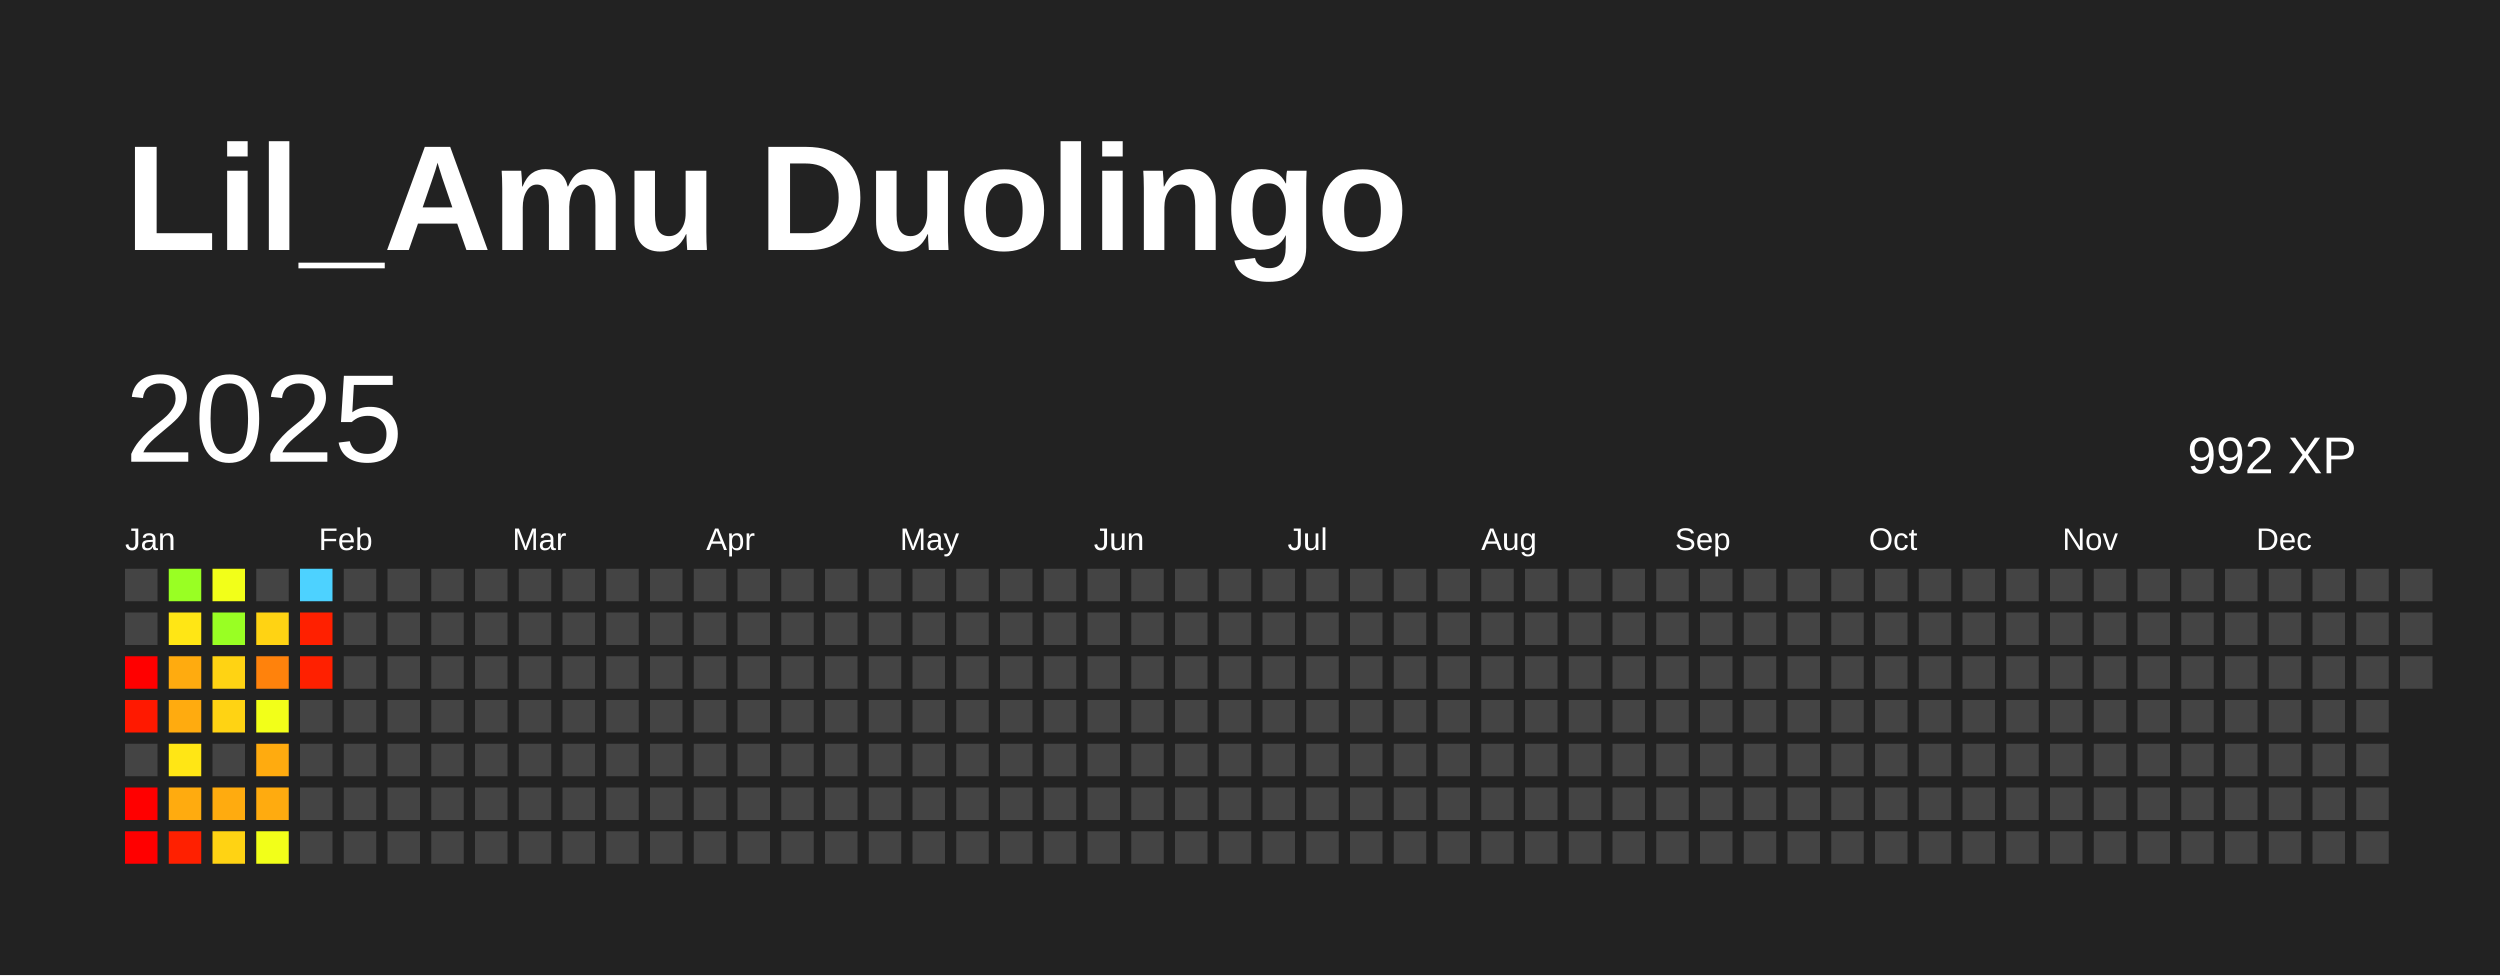
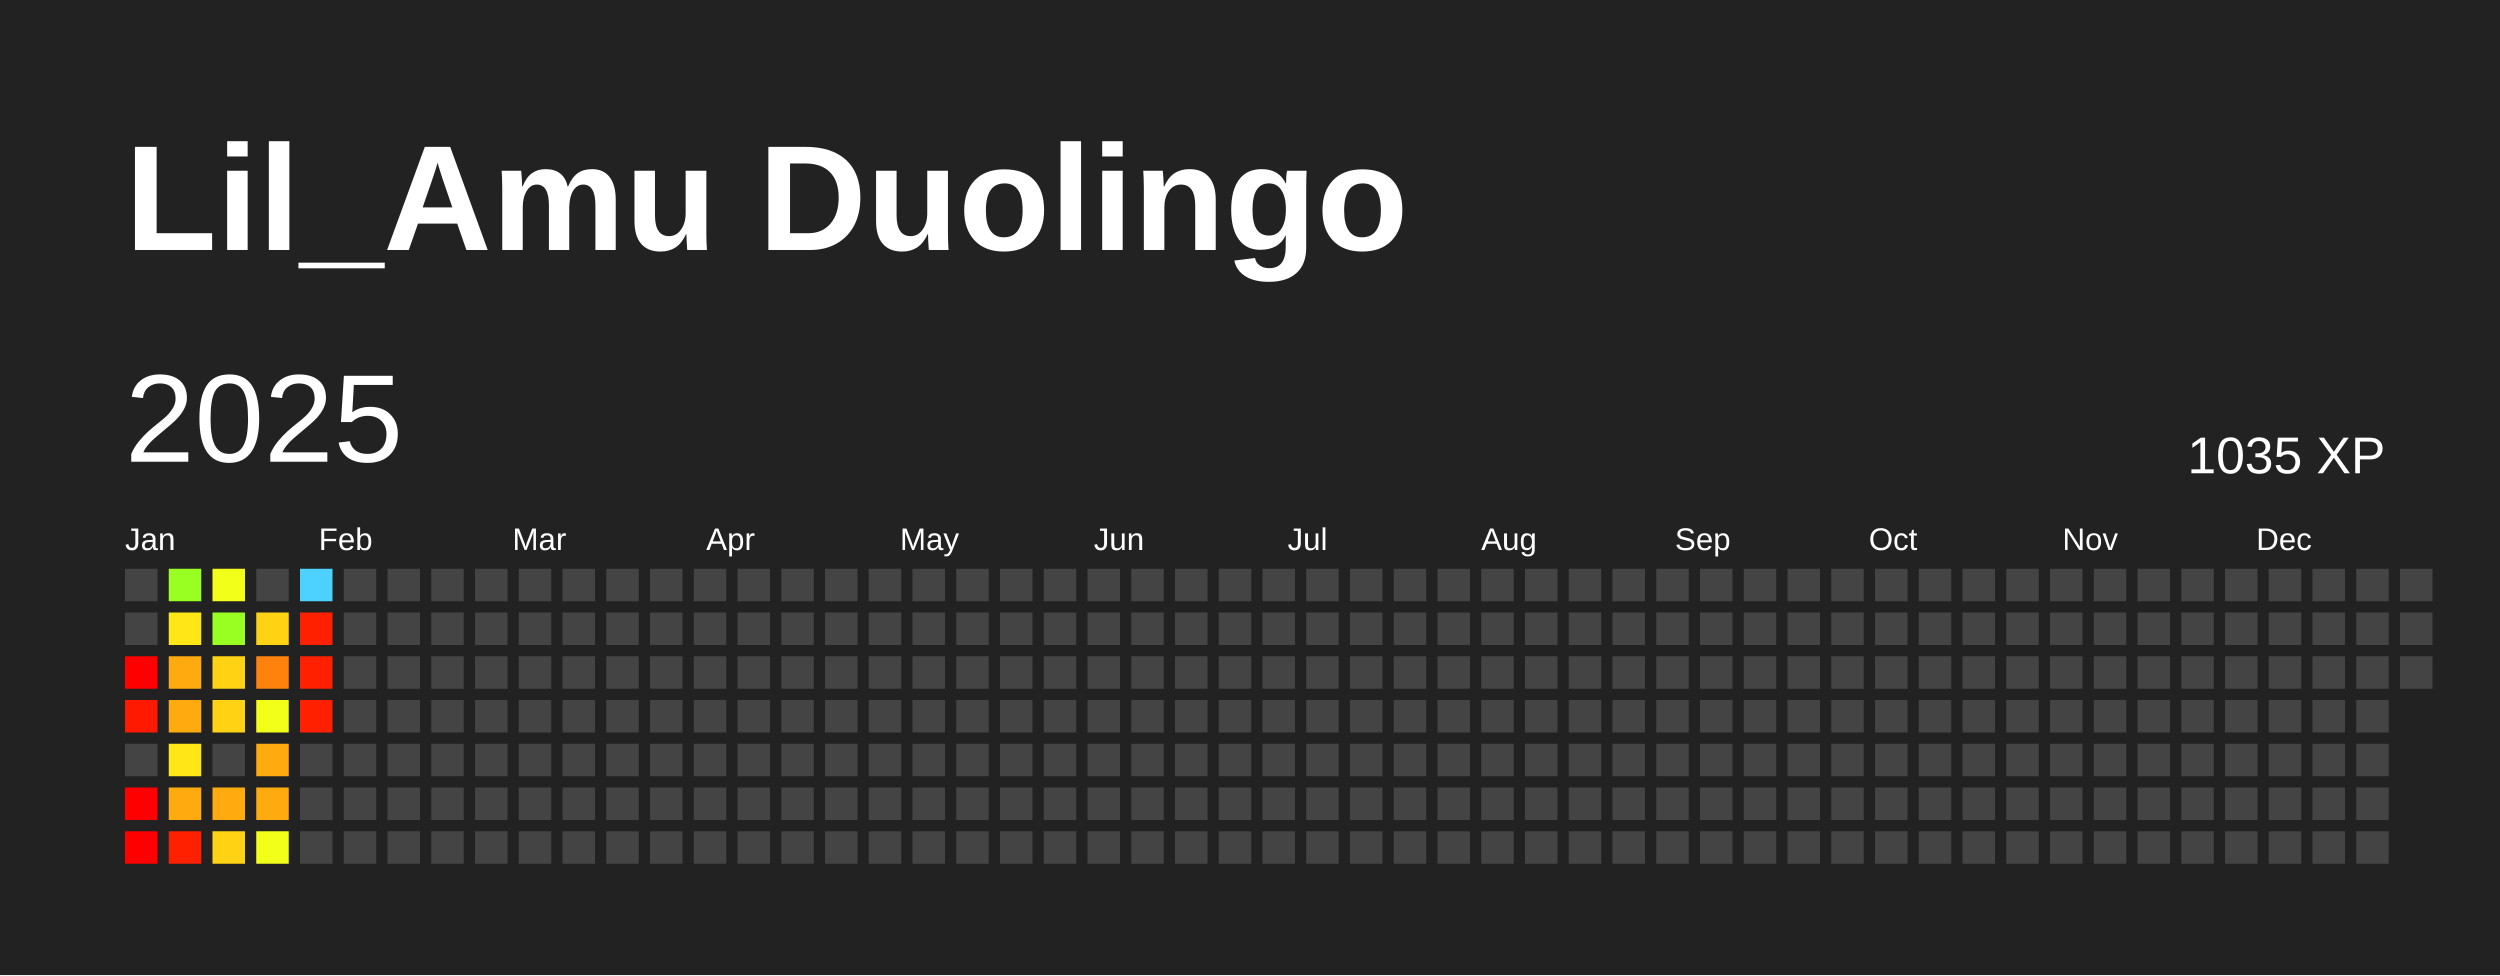
<svg xmlns="http://www.w3.org/2000/svg" baseProfile="full" height="78mm" version="1.1" viewBox="0,0,200,78" width="200mm">
  <defs />
  <rect fill="#222222" height="78" width="200" x="0" y="0" />
  <text fill="#FFFFFF" style="font-size:12px; font-family:Arial; font-weight:bold;" x="10" y="20">Lil_Amu Duolingo</text>
  <text dominant-baseline="hanging" fill="#FFFFFF" style="font-size:10.0px; font-family:Arial;" x="10" y="30">2025</text>
-   <text dominant-baseline="hanging" fill="#FFFFFF" style="font-size:4.125px; font-family:Arial;" x="175" y="35">992 XP</text>
+   <text dominant-baseline="hanging" fill="#FFFFFF" style="font-size:4.125px; font-family:Arial;" x="175" y="35">1035 XP</text>
  <text fill="#FFFFFF" style="font-size:2.5px; font-family:Arial" x="10.0" y="44">Jan</text>
  <text fill="#FFFFFF" style="font-size:2.5px; font-family:Arial" x="25.5" y="44">Feb</text>
  <text fill="#FFFFFF" style="font-size:2.5px; font-family:Arial" x="41.0" y="44">Mar</text>
  <text fill="#FFFFFF" style="font-size:2.5px; font-family:Arial" x="56.5" y="44">Apr</text>
  <text fill="#FFFFFF" style="font-size:2.5px; font-family:Arial" x="72.0" y="44">May</text>
  <text fill="#FFFFFF" style="font-size:2.5px; font-family:Arial" x="87.5" y="44">Jun</text>
  <text fill="#FFFFFF" style="font-size:2.5px; font-family:Arial" x="103.0" y="44">Jul</text>
  <text fill="#FFFFFF" style="font-size:2.5px; font-family:Arial" x="118.5" y="44">Aug</text>
  <text fill="#FFFFFF" style="font-size:2.5px; font-family:Arial" x="134.0" y="44">Sep</text>
  <text fill="#FFFFFF" style="font-size:2.5px; font-family:Arial" x="149.5" y="44">Oct</text>
  <text fill="#FFFFFF" style="font-size:2.5px; font-family:Arial" x="165.0" y="44">Nov</text>
  <text fill="#FFFFFF" style="font-size:2.5px; font-family:Arial" x="180.5" y="44">Dec</text>
  <rect fill="#444444" height="2.6" width="2.6" x="10.0" y="45.5" />
  <rect fill="#444444" height="2.6" width="2.6" x="10.0" y="49.0" />
  <rect fill="red" height="2.6" width="2.6" x="10.0" y="52.5" />
  <rect fill="#ff1900" height="2.6" width="2.6" x="10.0" y="56.0" />
  <rect fill="#444444" height="2.6" width="2.6" x="10.0" y="59.5" />
  <rect fill="red" height="2.6" width="2.6" x="10.0" y="63.0" />
  <rect fill="red" height="2.6" width="2.6" x="10.0" y="66.5" />
  <rect fill="#99ff23" height="2.6" width="2.6" x="13.5" y="45.5" />
  <rect fill="#ffe615" height="2.6" width="2.6" x="13.5" y="49.0" />
  <rect fill="#ffab0f" height="2.6" width="2.6" x="13.5" y="52.5" />
  <rect fill="#ffab0f" height="2.6" width="2.6" x="13.5" y="56.0" />
  <rect fill="#ffe615" height="2.6" width="2.6" x="13.5" y="59.5" />
  <rect fill="#ffab0f" height="2.6" width="2.6" x="13.5" y="63.0" />
  <rect fill="#ff2000" height="2.6" width="2.6" x="13.5" y="66.5" />
  <rect fill="#f2ff19" height="2.6" width="2.6" x="17.0" y="45.5" />
  <rect fill="#99ff23" height="2.6" width="2.6" x="17.0" y="49.0" />
  <rect fill="#ffd313" height="2.6" width="2.6" x="17.0" y="52.5" />
  <rect fill="#ffd313" height="2.6" width="2.6" x="17.0" y="56.0" />
  <rect fill="#444444" height="2.6" width="2.6" x="17.0" y="59.5" />
  <rect fill="#ffab0f" height="2.6" width="2.6" x="17.0" y="63.0" />
  <rect fill="#ffd313" height="2.6" width="2.6" x="17.0" y="66.5" />
  <rect fill="#444444" height="2.6" width="2.6" x="20.5" y="45.5" />
  <rect fill="#ffd313" height="2.6" width="2.6" x="20.5" y="49.0" />
  <rect fill="#ff820c" height="2.6" width="2.6" x="20.5" y="52.5" />
  <rect fill="#f2ff19" height="2.6" width="2.6" x="20.5" y="56.0" />
  <rect fill="#ffab0f" height="2.6" width="2.6" x="20.5" y="59.5" />
  <rect fill="#ffab0f" height="2.6" width="2.6" x="20.5" y="63.0" />
  <rect fill="#f2ff19" height="2.6" width="2.6" x="20.5" y="66.5" />
  <rect fill="#4dd2ff" height="2.6" width="2.6" x="24.0" y="45.5" />
  <rect fill="#ff2000" height="2.6" width="2.6" x="24.0" y="49.0" />
  <rect fill="#ff2000" height="2.6" width="2.6" x="24.0" y="52.5" />
-   <rect fill="#444444" height="2.6" width="2.6" x="24.0" y="56.0" />
+   <rect fill="#ff2000" height="2.6" width="2.6" x="24.0" y="56.0" />
  <rect fill="#444444" height="2.6" width="2.6" x="24.0" y="59.5" />
  <rect fill="#444444" height="2.6" width="2.6" x="24.0" y="63.0" />
  <rect fill="#444444" height="2.6" width="2.6" x="24.0" y="66.5" />
  <rect fill="#444444" height="2.6" width="2.6" x="27.5" y="45.5" />
  <rect fill="#444444" height="2.6" width="2.6" x="27.5" y="49.0" />
  <rect fill="#444444" height="2.6" width="2.6" x="27.5" y="52.5" />
  <rect fill="#444444" height="2.6" width="2.6" x="27.5" y="56.0" />
  <rect fill="#444444" height="2.6" width="2.6" x="27.5" y="59.5" />
  <rect fill="#444444" height="2.6" width="2.6" x="27.5" y="63.0" />
  <rect fill="#444444" height="2.6" width="2.6" x="27.5" y="66.5" />
  <rect fill="#444444" height="2.6" width="2.6" x="31.0" y="45.5" />
  <rect fill="#444444" height="2.6" width="2.6" x="31.0" y="49.0" />
  <rect fill="#444444" height="2.6" width="2.6" x="31.0" y="52.5" />
  <rect fill="#444444" height="2.6" width="2.6" x="31.0" y="56.0" />
  <rect fill="#444444" height="2.6" width="2.6" x="31.0" y="59.5" />
  <rect fill="#444444" height="2.6" width="2.6" x="31.0" y="63.0" />
  <rect fill="#444444" height="2.6" width="2.6" x="31.0" y="66.5" />
  <rect fill="#444444" height="2.6" width="2.6" x="34.5" y="45.5" />
  <rect fill="#444444" height="2.6" width="2.6" x="34.5" y="49.0" />
  <rect fill="#444444" height="2.6" width="2.6" x="34.5" y="52.5" />
  <rect fill="#444444" height="2.6" width="2.6" x="34.5" y="56.0" />
  <rect fill="#444444" height="2.6" width="2.6" x="34.5" y="59.5" />
  <rect fill="#444444" height="2.6" width="2.6" x="34.5" y="63.0" />
  <rect fill="#444444" height="2.6" width="2.6" x="34.5" y="66.5" />
  <rect fill="#444444" height="2.6" width="2.6" x="38.0" y="45.5" />
  <rect fill="#444444" height="2.6" width="2.6" x="38.0" y="49.0" />
  <rect fill="#444444" height="2.6" width="2.6" x="38.0" y="52.5" />
  <rect fill="#444444" height="2.6" width="2.6" x="38.0" y="56.0" />
  <rect fill="#444444" height="2.6" width="2.6" x="38.0" y="59.5" />
  <rect fill="#444444" height="2.6" width="2.6" x="38.0" y="63.0" />
  <rect fill="#444444" height="2.6" width="2.6" x="38.0" y="66.5" />
  <rect fill="#444444" height="2.6" width="2.6" x="41.5" y="45.5" />
  <rect fill="#444444" height="2.6" width="2.6" x="41.5" y="49.0" />
  <rect fill="#444444" height="2.6" width="2.6" x="41.5" y="52.5" />
  <rect fill="#444444" height="2.6" width="2.6" x="41.5" y="56.0" />
  <rect fill="#444444" height="2.6" width="2.6" x="41.5" y="59.5" />
  <rect fill="#444444" height="2.6" width="2.6" x="41.5" y="63.0" />
  <rect fill="#444444" height="2.6" width="2.6" x="41.5" y="66.5" />
  <rect fill="#444444" height="2.6" width="2.6" x="45.0" y="45.5" />
  <rect fill="#444444" height="2.6" width="2.6" x="45.0" y="49.0" />
  <rect fill="#444444" height="2.6" width="2.6" x="45.0" y="52.5" />
  <rect fill="#444444" height="2.6" width="2.6" x="45.0" y="56.0" />
  <rect fill="#444444" height="2.6" width="2.6" x="45.0" y="59.5" />
  <rect fill="#444444" height="2.6" width="2.6" x="45.0" y="63.0" />
  <rect fill="#444444" height="2.6" width="2.6" x="45.0" y="66.5" />
  <rect fill="#444444" height="2.6" width="2.6" x="48.5" y="45.5" />
  <rect fill="#444444" height="2.6" width="2.6" x="48.5" y="49.0" />
  <rect fill="#444444" height="2.6" width="2.6" x="48.5" y="52.5" />
  <rect fill="#444444" height="2.6" width="2.6" x="48.5" y="56.0" />
  <rect fill="#444444" height="2.6" width="2.6" x="48.5" y="59.5" />
  <rect fill="#444444" height="2.6" width="2.6" x="48.5" y="63.0" />
  <rect fill="#444444" height="2.6" width="2.6" x="48.5" y="66.5" />
  <rect fill="#444444" height="2.6" width="2.6" x="52.0" y="45.5" />
  <rect fill="#444444" height="2.6" width="2.6" x="52.0" y="49.0" />
  <rect fill="#444444" height="2.6" width="2.6" x="52.0" y="52.5" />
  <rect fill="#444444" height="2.6" width="2.6" x="52.0" y="56.0" />
  <rect fill="#444444" height="2.6" width="2.6" x="52.0" y="59.5" />
  <rect fill="#444444" height="2.6" width="2.6" x="52.0" y="63.0" />
  <rect fill="#444444" height="2.6" width="2.6" x="52.0" y="66.5" />
  <rect fill="#444444" height="2.6" width="2.6" x="55.5" y="45.5" />
  <rect fill="#444444" height="2.6" width="2.6" x="55.5" y="49.0" />
  <rect fill="#444444" height="2.6" width="2.6" x="55.5" y="52.5" />
  <rect fill="#444444" height="2.6" width="2.6" x="55.5" y="56.0" />
  <rect fill="#444444" height="2.6" width="2.6" x="55.5" y="59.5" />
  <rect fill="#444444" height="2.6" width="2.6" x="55.5" y="63.0" />
  <rect fill="#444444" height="2.6" width="2.6" x="55.5" y="66.5" />
  <rect fill="#444444" height="2.6" width="2.6" x="59.0" y="45.5" />
  <rect fill="#444444" height="2.6" width="2.6" x="59.0" y="49.0" />
  <rect fill="#444444" height="2.6" width="2.6" x="59.0" y="52.5" />
  <rect fill="#444444" height="2.6" width="2.6" x="59.0" y="56.0" />
  <rect fill="#444444" height="2.6" width="2.6" x="59.0" y="59.5" />
  <rect fill="#444444" height="2.6" width="2.6" x="59.0" y="63.0" />
  <rect fill="#444444" height="2.6" width="2.6" x="59.0" y="66.5" />
  <rect fill="#444444" height="2.6" width="2.6" x="62.5" y="45.5" />
  <rect fill="#444444" height="2.6" width="2.6" x="62.5" y="49.0" />
  <rect fill="#444444" height="2.6" width="2.6" x="62.5" y="52.5" />
  <rect fill="#444444" height="2.6" width="2.6" x="62.5" y="56.0" />
  <rect fill="#444444" height="2.6" width="2.6" x="62.5" y="59.5" />
  <rect fill="#444444" height="2.6" width="2.6" x="62.5" y="63.0" />
  <rect fill="#444444" height="2.6" width="2.6" x="62.5" y="66.5" />
  <rect fill="#444444" height="2.6" width="2.6" x="66.0" y="45.5" />
  <rect fill="#444444" height="2.6" width="2.6" x="66.0" y="49.0" />
  <rect fill="#444444" height="2.6" width="2.6" x="66.0" y="52.5" />
  <rect fill="#444444" height="2.6" width="2.6" x="66.0" y="56.0" />
  <rect fill="#444444" height="2.6" width="2.6" x="66.0" y="59.5" />
  <rect fill="#444444" height="2.6" width="2.6" x="66.0" y="63.0" />
  <rect fill="#444444" height="2.6" width="2.6" x="66.0" y="66.5" />
  <rect fill="#444444" height="2.6" width="2.6" x="69.5" y="45.5" />
  <rect fill="#444444" height="2.6" width="2.6" x="69.5" y="49.0" />
  <rect fill="#444444" height="2.6" width="2.6" x="69.5" y="52.5" />
  <rect fill="#444444" height="2.6" width="2.6" x="69.5" y="56.0" />
  <rect fill="#444444" height="2.6" width="2.6" x="69.5" y="59.5" />
  <rect fill="#444444" height="2.6" width="2.6" x="69.5" y="63.0" />
  <rect fill="#444444" height="2.6" width="2.6" x="69.5" y="66.5" />
  <rect fill="#444444" height="2.6" width="2.6" x="73.0" y="45.5" />
  <rect fill="#444444" height="2.6" width="2.6" x="73.0" y="49.0" />
  <rect fill="#444444" height="2.6" width="2.6" x="73.0" y="52.5" />
  <rect fill="#444444" height="2.6" width="2.6" x="73.0" y="56.0" />
  <rect fill="#444444" height="2.6" width="2.6" x="73.0" y="59.5" />
  <rect fill="#444444" height="2.6" width="2.6" x="73.0" y="63.0" />
  <rect fill="#444444" height="2.6" width="2.6" x="73.0" y="66.5" />
  <rect fill="#444444" height="2.6" width="2.6" x="76.5" y="45.5" />
  <rect fill="#444444" height="2.6" width="2.6" x="76.5" y="49.0" />
  <rect fill="#444444" height="2.6" width="2.6" x="76.5" y="52.5" />
  <rect fill="#444444" height="2.6" width="2.6" x="76.5" y="56.0" />
  <rect fill="#444444" height="2.6" width="2.6" x="76.5" y="59.5" />
  <rect fill="#444444" height="2.6" width="2.6" x="76.5" y="63.0" />
  <rect fill="#444444" height="2.6" width="2.6" x="76.5" y="66.5" />
  <rect fill="#444444" height="2.6" width="2.6" x="80.0" y="45.5" />
  <rect fill="#444444" height="2.6" width="2.6" x="80.0" y="49.0" />
  <rect fill="#444444" height="2.6" width="2.6" x="80.0" y="52.5" />
  <rect fill="#444444" height="2.6" width="2.6" x="80.0" y="56.0" />
  <rect fill="#444444" height="2.6" width="2.6" x="80.0" y="59.5" />
  <rect fill="#444444" height="2.6" width="2.6" x="80.0" y="63.0" />
  <rect fill="#444444" height="2.6" width="2.6" x="80.0" y="66.5" />
  <rect fill="#444444" height="2.6" width="2.6" x="83.5" y="45.5" />
  <rect fill="#444444" height="2.6" width="2.6" x="83.5" y="49.0" />
  <rect fill="#444444" height="2.6" width="2.6" x="83.5" y="52.5" />
  <rect fill="#444444" height="2.6" width="2.6" x="83.5" y="56.0" />
  <rect fill="#444444" height="2.6" width="2.6" x="83.5" y="59.5" />
  <rect fill="#444444" height="2.6" width="2.6" x="83.5" y="63.0" />
  <rect fill="#444444" height="2.6" width="2.6" x="83.5" y="66.5" />
  <rect fill="#444444" height="2.6" width="2.6" x="87.0" y="45.5" />
  <rect fill="#444444" height="2.6" width="2.6" x="87.0" y="49.0" />
  <rect fill="#444444" height="2.6" width="2.6" x="87.0" y="52.5" />
  <rect fill="#444444" height="2.6" width="2.6" x="87.0" y="56.0" />
  <rect fill="#444444" height="2.6" width="2.6" x="87.0" y="59.5" />
  <rect fill="#444444" height="2.6" width="2.6" x="87.0" y="63.0" />
  <rect fill="#444444" height="2.6" width="2.6" x="87.0" y="66.5" />
  <rect fill="#444444" height="2.6" width="2.6" x="90.5" y="45.5" />
  <rect fill="#444444" height="2.6" width="2.6" x="90.5" y="49.0" />
  <rect fill="#444444" height="2.6" width="2.6" x="90.5" y="52.5" />
  <rect fill="#444444" height="2.6" width="2.6" x="90.5" y="56.0" />
  <rect fill="#444444" height="2.6" width="2.6" x="90.5" y="59.5" />
  <rect fill="#444444" height="2.6" width="2.6" x="90.5" y="63.0" />
  <rect fill="#444444" height="2.6" width="2.6" x="90.5" y="66.5" />
  <rect fill="#444444" height="2.6" width="2.6" x="94.0" y="45.5" />
  <rect fill="#444444" height="2.6" width="2.6" x="94.0" y="49.0" />
  <rect fill="#444444" height="2.6" width="2.6" x="94.0" y="52.5" />
  <rect fill="#444444" height="2.6" width="2.6" x="94.0" y="56.0" />
  <rect fill="#444444" height="2.6" width="2.6" x="94.0" y="59.5" />
  <rect fill="#444444" height="2.6" width="2.6" x="94.0" y="63.0" />
  <rect fill="#444444" height="2.6" width="2.6" x="94.0" y="66.5" />
  <rect fill="#444444" height="2.6" width="2.6" x="97.5" y="45.5" />
  <rect fill="#444444" height="2.6" width="2.6" x="97.5" y="49.0" />
  <rect fill="#444444" height="2.6" width="2.6" x="97.5" y="52.5" />
  <rect fill="#444444" height="2.6" width="2.6" x="97.5" y="56.0" />
  <rect fill="#444444" height="2.6" width="2.6" x="97.5" y="59.5" />
  <rect fill="#444444" height="2.6" width="2.6" x="97.5" y="63.0" />
  <rect fill="#444444" height="2.6" width="2.6" x="97.5" y="66.5" />
  <rect fill="#444444" height="2.6" width="2.6" x="101.0" y="45.5" />
  <rect fill="#444444" height="2.6" width="2.6" x="101.0" y="49.0" />
  <rect fill="#444444" height="2.6" width="2.6" x="101.0" y="52.5" />
  <rect fill="#444444" height="2.6" width="2.6" x="101.0" y="56.0" />
  <rect fill="#444444" height="2.6" width="2.6" x="101.0" y="59.5" />
  <rect fill="#444444" height="2.6" width="2.6" x="101.0" y="63.0" />
  <rect fill="#444444" height="2.6" width="2.6" x="101.0" y="66.5" />
  <rect fill="#444444" height="2.6" width="2.6" x="104.5" y="45.5" />
  <rect fill="#444444" height="2.6" width="2.6" x="104.5" y="49.0" />
  <rect fill="#444444" height="2.6" width="2.6" x="104.5" y="52.5" />
  <rect fill="#444444" height="2.6" width="2.6" x="104.5" y="56.0" />
  <rect fill="#444444" height="2.6" width="2.6" x="104.5" y="59.5" />
  <rect fill="#444444" height="2.6" width="2.6" x="104.5" y="63.0" />
  <rect fill="#444444" height="2.6" width="2.6" x="104.5" y="66.5" />
  <rect fill="#444444" height="2.6" width="2.6" x="108.0" y="45.5" />
  <rect fill="#444444" height="2.6" width="2.6" x="108.0" y="49.0" />
  <rect fill="#444444" height="2.6" width="2.6" x="108.0" y="52.5" />
  <rect fill="#444444" height="2.6" width="2.6" x="108.0" y="56.0" />
  <rect fill="#444444" height="2.6" width="2.6" x="108.0" y="59.5" />
  <rect fill="#444444" height="2.6" width="2.6" x="108.0" y="63.0" />
  <rect fill="#444444" height="2.6" width="2.6" x="108.0" y="66.5" />
  <rect fill="#444444" height="2.6" width="2.6" x="111.5" y="45.5" />
  <rect fill="#444444" height="2.6" width="2.6" x="111.5" y="49.0" />
  <rect fill="#444444" height="2.6" width="2.6" x="111.5" y="52.5" />
  <rect fill="#444444" height="2.6" width="2.6" x="111.5" y="56.0" />
  <rect fill="#444444" height="2.6" width="2.6" x="111.5" y="59.5" />
  <rect fill="#444444" height="2.6" width="2.6" x="111.5" y="63.0" />
  <rect fill="#444444" height="2.6" width="2.6" x="111.5" y="66.5" />
  <rect fill="#444444" height="2.6" width="2.6" x="115.0" y="45.5" />
  <rect fill="#444444" height="2.6" width="2.6" x="115.0" y="49.0" />
  <rect fill="#444444" height="2.6" width="2.6" x="115.0" y="52.5" />
  <rect fill="#444444" height="2.6" width="2.6" x="115.0" y="56.0" />
  <rect fill="#444444" height="2.6" width="2.6" x="115.0" y="59.5" />
  <rect fill="#444444" height="2.6" width="2.6" x="115.0" y="63.0" />
  <rect fill="#444444" height="2.6" width="2.6" x="115.0" y="66.5" />
  <rect fill="#444444" height="2.6" width="2.6" x="118.5" y="45.5" />
  <rect fill="#444444" height="2.6" width="2.6" x="118.5" y="49.0" />
  <rect fill="#444444" height="2.6" width="2.6" x="118.5" y="52.5" />
  <rect fill="#444444" height="2.6" width="2.6" x="118.5" y="56.0" />
  <rect fill="#444444" height="2.6" width="2.6" x="118.5" y="59.5" />
  <rect fill="#444444" height="2.6" width="2.6" x="118.5" y="63.0" />
  <rect fill="#444444" height="2.6" width="2.6" x="118.5" y="66.5" />
  <rect fill="#444444" height="2.6" width="2.6" x="122.0" y="45.5" />
  <rect fill="#444444" height="2.6" width="2.6" x="122.0" y="49.0" />
  <rect fill="#444444" height="2.6" width="2.6" x="122.0" y="52.5" />
  <rect fill="#444444" height="2.6" width="2.6" x="122.0" y="56.0" />
  <rect fill="#444444" height="2.6" width="2.6" x="122.0" y="59.5" />
  <rect fill="#444444" height="2.6" width="2.6" x="122.0" y="63.0" />
  <rect fill="#444444" height="2.6" width="2.6" x="122.0" y="66.5" />
  <rect fill="#444444" height="2.6" width="2.6" x="125.5" y="45.5" />
  <rect fill="#444444" height="2.6" width="2.6" x="125.5" y="49.0" />
  <rect fill="#444444" height="2.6" width="2.6" x="125.5" y="52.5" />
  <rect fill="#444444" height="2.6" width="2.6" x="125.5" y="56.0" />
  <rect fill="#444444" height="2.6" width="2.6" x="125.5" y="59.5" />
  <rect fill="#444444" height="2.6" width="2.6" x="125.5" y="63.0" />
  <rect fill="#444444" height="2.6" width="2.6" x="125.5" y="66.5" />
  <rect fill="#444444" height="2.6" width="2.6" x="129.0" y="45.5" />
  <rect fill="#444444" height="2.6" width="2.6" x="129.0" y="49.0" />
  <rect fill="#444444" height="2.6" width="2.6" x="129.0" y="52.5" />
  <rect fill="#444444" height="2.6" width="2.6" x="129.0" y="56.0" />
  <rect fill="#444444" height="2.6" width="2.6" x="129.0" y="59.5" />
  <rect fill="#444444" height="2.6" width="2.6" x="129.0" y="63.0" />
  <rect fill="#444444" height="2.6" width="2.6" x="129.0" y="66.5" />
  <rect fill="#444444" height="2.6" width="2.6" x="132.5" y="45.5" />
  <rect fill="#444444" height="2.6" width="2.6" x="132.5" y="49.0" />
  <rect fill="#444444" height="2.6" width="2.6" x="132.5" y="52.5" />
  <rect fill="#444444" height="2.6" width="2.6" x="132.5" y="56.0" />
  <rect fill="#444444" height="2.6" width="2.6" x="132.5" y="59.5" />
  <rect fill="#444444" height="2.6" width="2.6" x="132.5" y="63.0" />
  <rect fill="#444444" height="2.6" width="2.6" x="132.5" y="66.5" />
  <rect fill="#444444" height="2.6" width="2.6" x="136.0" y="45.5" />
  <rect fill="#444444" height="2.6" width="2.6" x="136.0" y="49.0" />
  <rect fill="#444444" height="2.6" width="2.6" x="136.0" y="52.5" />
  <rect fill="#444444" height="2.6" width="2.6" x="136.0" y="56.0" />
  <rect fill="#444444" height="2.6" width="2.6" x="136.0" y="59.5" />
  <rect fill="#444444" height="2.6" width="2.6" x="136.0" y="63.0" />
  <rect fill="#444444" height="2.6" width="2.6" x="136.0" y="66.5" />
  <rect fill="#444444" height="2.6" width="2.6" x="139.5" y="45.5" />
  <rect fill="#444444" height="2.6" width="2.6" x="139.5" y="49.0" />
  <rect fill="#444444" height="2.6" width="2.6" x="139.5" y="52.5" />
  <rect fill="#444444" height="2.6" width="2.6" x="139.5" y="56.0" />
  <rect fill="#444444" height="2.6" width="2.6" x="139.5" y="59.5" />
  <rect fill="#444444" height="2.6" width="2.6" x="139.5" y="63.0" />
  <rect fill="#444444" height="2.6" width="2.6" x="139.5" y="66.5" />
  <rect fill="#444444" height="2.6" width="2.6" x="143.0" y="45.5" />
  <rect fill="#444444" height="2.6" width="2.6" x="143.0" y="49.0" />
  <rect fill="#444444" height="2.6" width="2.6" x="143.0" y="52.5" />
  <rect fill="#444444" height="2.6" width="2.6" x="143.0" y="56.0" />
  <rect fill="#444444" height="2.6" width="2.6" x="143.0" y="59.5" />
  <rect fill="#444444" height="2.6" width="2.6" x="143.0" y="63.0" />
  <rect fill="#444444" height="2.6" width="2.6" x="143.0" y="66.5" />
  <rect fill="#444444" height="2.6" width="2.6" x="146.5" y="45.5" />
  <rect fill="#444444" height="2.6" width="2.6" x="146.5" y="49.0" />
  <rect fill="#444444" height="2.6" width="2.6" x="146.5" y="52.5" />
  <rect fill="#444444" height="2.6" width="2.6" x="146.5" y="56.0" />
  <rect fill="#444444" height="2.6" width="2.6" x="146.5" y="59.5" />
  <rect fill="#444444" height="2.6" width="2.6" x="146.5" y="63.0" />
  <rect fill="#444444" height="2.6" width="2.6" x="146.5" y="66.5" />
  <rect fill="#444444" height="2.6" width="2.6" x="150.0" y="45.5" />
  <rect fill="#444444" height="2.6" width="2.6" x="150.0" y="49.0" />
  <rect fill="#444444" height="2.6" width="2.6" x="150.0" y="52.5" />
  <rect fill="#444444" height="2.6" width="2.6" x="150.0" y="56.0" />
  <rect fill="#444444" height="2.6" width="2.6" x="150.0" y="59.5" />
  <rect fill="#444444" height="2.6" width="2.6" x="150.0" y="63.0" />
  <rect fill="#444444" height="2.6" width="2.6" x="150.0" y="66.5" />
  <rect fill="#444444" height="2.6" width="2.6" x="153.5" y="45.5" />
  <rect fill="#444444" height="2.6" width="2.6" x="153.5" y="49.0" />
  <rect fill="#444444" height="2.6" width="2.6" x="153.5" y="52.5" />
  <rect fill="#444444" height="2.6" width="2.6" x="153.5" y="56.0" />
  <rect fill="#444444" height="2.6" width="2.6" x="153.5" y="59.5" />
  <rect fill="#444444" height="2.6" width="2.6" x="153.5" y="63.0" />
  <rect fill="#444444" height="2.6" width="2.6" x="153.5" y="66.5" />
  <rect fill="#444444" height="2.6" width="2.6" x="157.0" y="45.5" />
  <rect fill="#444444" height="2.6" width="2.6" x="157.0" y="49.0" />
  <rect fill="#444444" height="2.6" width="2.6" x="157.0" y="52.5" />
  <rect fill="#444444" height="2.6" width="2.6" x="157.0" y="56.0" />
  <rect fill="#444444" height="2.6" width="2.6" x="157.0" y="59.5" />
  <rect fill="#444444" height="2.6" width="2.6" x="157.0" y="63.0" />
  <rect fill="#444444" height="2.6" width="2.6" x="157.0" y="66.5" />
  <rect fill="#444444" height="2.6" width="2.6" x="160.5" y="45.5" />
  <rect fill="#444444" height="2.6" width="2.6" x="160.5" y="49.0" />
  <rect fill="#444444" height="2.6" width="2.6" x="160.5" y="52.5" />
  <rect fill="#444444" height="2.6" width="2.6" x="160.5" y="56.0" />
  <rect fill="#444444" height="2.6" width="2.6" x="160.5" y="59.5" />
  <rect fill="#444444" height="2.6" width="2.6" x="160.5" y="63.0" />
  <rect fill="#444444" height="2.6" width="2.6" x="160.5" y="66.5" />
  <rect fill="#444444" height="2.6" width="2.6" x="164.0" y="45.5" />
  <rect fill="#444444" height="2.6" width="2.6" x="164.0" y="49.0" />
  <rect fill="#444444" height="2.6" width="2.6" x="164.0" y="52.5" />
  <rect fill="#444444" height="2.6" width="2.6" x="164.0" y="56.0" />
  <rect fill="#444444" height="2.6" width="2.6" x="164.0" y="59.5" />
  <rect fill="#444444" height="2.6" width="2.6" x="164.0" y="63.0" />
  <rect fill="#444444" height="2.6" width="2.6" x="164.0" y="66.5" />
  <rect fill="#444444" height="2.6" width="2.6" x="167.5" y="45.5" />
  <rect fill="#444444" height="2.6" width="2.6" x="167.5" y="49.0" />
  <rect fill="#444444" height="2.6" width="2.6" x="167.5" y="52.5" />
  <rect fill="#444444" height="2.6" width="2.6" x="167.5" y="56.0" />
  <rect fill="#444444" height="2.6" width="2.6" x="167.5" y="59.5" />
  <rect fill="#444444" height="2.6" width="2.6" x="167.5" y="63.0" />
  <rect fill="#444444" height="2.6" width="2.6" x="167.5" y="66.5" />
  <rect fill="#444444" height="2.6" width="2.6" x="171.0" y="45.5" />
  <rect fill="#444444" height="2.6" width="2.6" x="171.0" y="49.0" />
  <rect fill="#444444" height="2.6" width="2.6" x="171.0" y="52.5" />
  <rect fill="#444444" height="2.6" width="2.6" x="171.0" y="56.0" />
  <rect fill="#444444" height="2.6" width="2.6" x="171.0" y="59.5" />
  <rect fill="#444444" height="2.6" width="2.6" x="171.0" y="63.0" />
  <rect fill="#444444" height="2.6" width="2.6" x="171.0" y="66.5" />
  <rect fill="#444444" height="2.6" width="2.6" x="174.5" y="45.5" />
  <rect fill="#444444" height="2.6" width="2.6" x="174.5" y="49.0" />
  <rect fill="#444444" height="2.6" width="2.6" x="174.5" y="52.5" />
  <rect fill="#444444" height="2.6" width="2.6" x="174.5" y="56.0" />
  <rect fill="#444444" height="2.6" width="2.6" x="174.5" y="59.5" />
  <rect fill="#444444" height="2.6" width="2.6" x="174.5" y="63.0" />
  <rect fill="#444444" height="2.6" width="2.6" x="174.5" y="66.5" />
  <rect fill="#444444" height="2.6" width="2.6" x="178.0" y="45.5" />
  <rect fill="#444444" height="2.6" width="2.6" x="178.0" y="49.0" />
  <rect fill="#444444" height="2.6" width="2.6" x="178.0" y="52.5" />
  <rect fill="#444444" height="2.6" width="2.6" x="178.0" y="56.0" />
  <rect fill="#444444" height="2.6" width="2.6" x="178.0" y="59.5" />
  <rect fill="#444444" height="2.6" width="2.6" x="178.0" y="63.0" />
  <rect fill="#444444" height="2.6" width="2.6" x="178.0" y="66.5" />
  <rect fill="#444444" height="2.6" width="2.6" x="181.5" y="45.5" />
  <rect fill="#444444" height="2.6" width="2.6" x="181.5" y="49.0" />
  <rect fill="#444444" height="2.6" width="2.6" x="181.5" y="52.5" />
  <rect fill="#444444" height="2.6" width="2.6" x="181.5" y="56.0" />
  <rect fill="#444444" height="2.6" width="2.6" x="181.5" y="59.5" />
  <rect fill="#444444" height="2.6" width="2.6" x="181.5" y="63.0" />
  <rect fill="#444444" height="2.6" width="2.6" x="181.5" y="66.5" />
  <rect fill="#444444" height="2.6" width="2.6" x="185.0" y="45.5" />
  <rect fill="#444444" height="2.6" width="2.6" x="185.0" y="49.0" />
  <rect fill="#444444" height="2.6" width="2.6" x="185.0" y="52.5" />
  <rect fill="#444444" height="2.6" width="2.6" x="185.0" y="56.0" />
  <rect fill="#444444" height="2.6" width="2.6" x="185.0" y="59.5" />
  <rect fill="#444444" height="2.6" width="2.6" x="185.0" y="63.0" />
  <rect fill="#444444" height="2.6" width="2.6" x="185.0" y="66.5" />
  <rect fill="#444444" height="2.6" width="2.6" x="188.5" y="45.5" />
  <rect fill="#444444" height="2.6" width="2.6" x="188.5" y="49.0" />
  <rect fill="#444444" height="2.6" width="2.6" x="188.5" y="52.5" />
  <rect fill="#444444" height="2.6" width="2.6" x="188.5" y="56.0" />
  <rect fill="#444444" height="2.6" width="2.6" x="188.5" y="59.5" />
  <rect fill="#444444" height="2.6" width="2.6" x="188.5" y="63.0" />
  <rect fill="#444444" height="2.6" width="2.6" x="188.5" y="66.5" />
  <rect fill="#444444" height="2.6" width="2.6" x="192.0" y="45.5" />
  <rect fill="#444444" height="2.6" width="2.6" x="192.0" y="49.0" />
  <rect fill="#444444" height="2.6" width="2.6" x="192.0" y="52.5" />
</svg>
